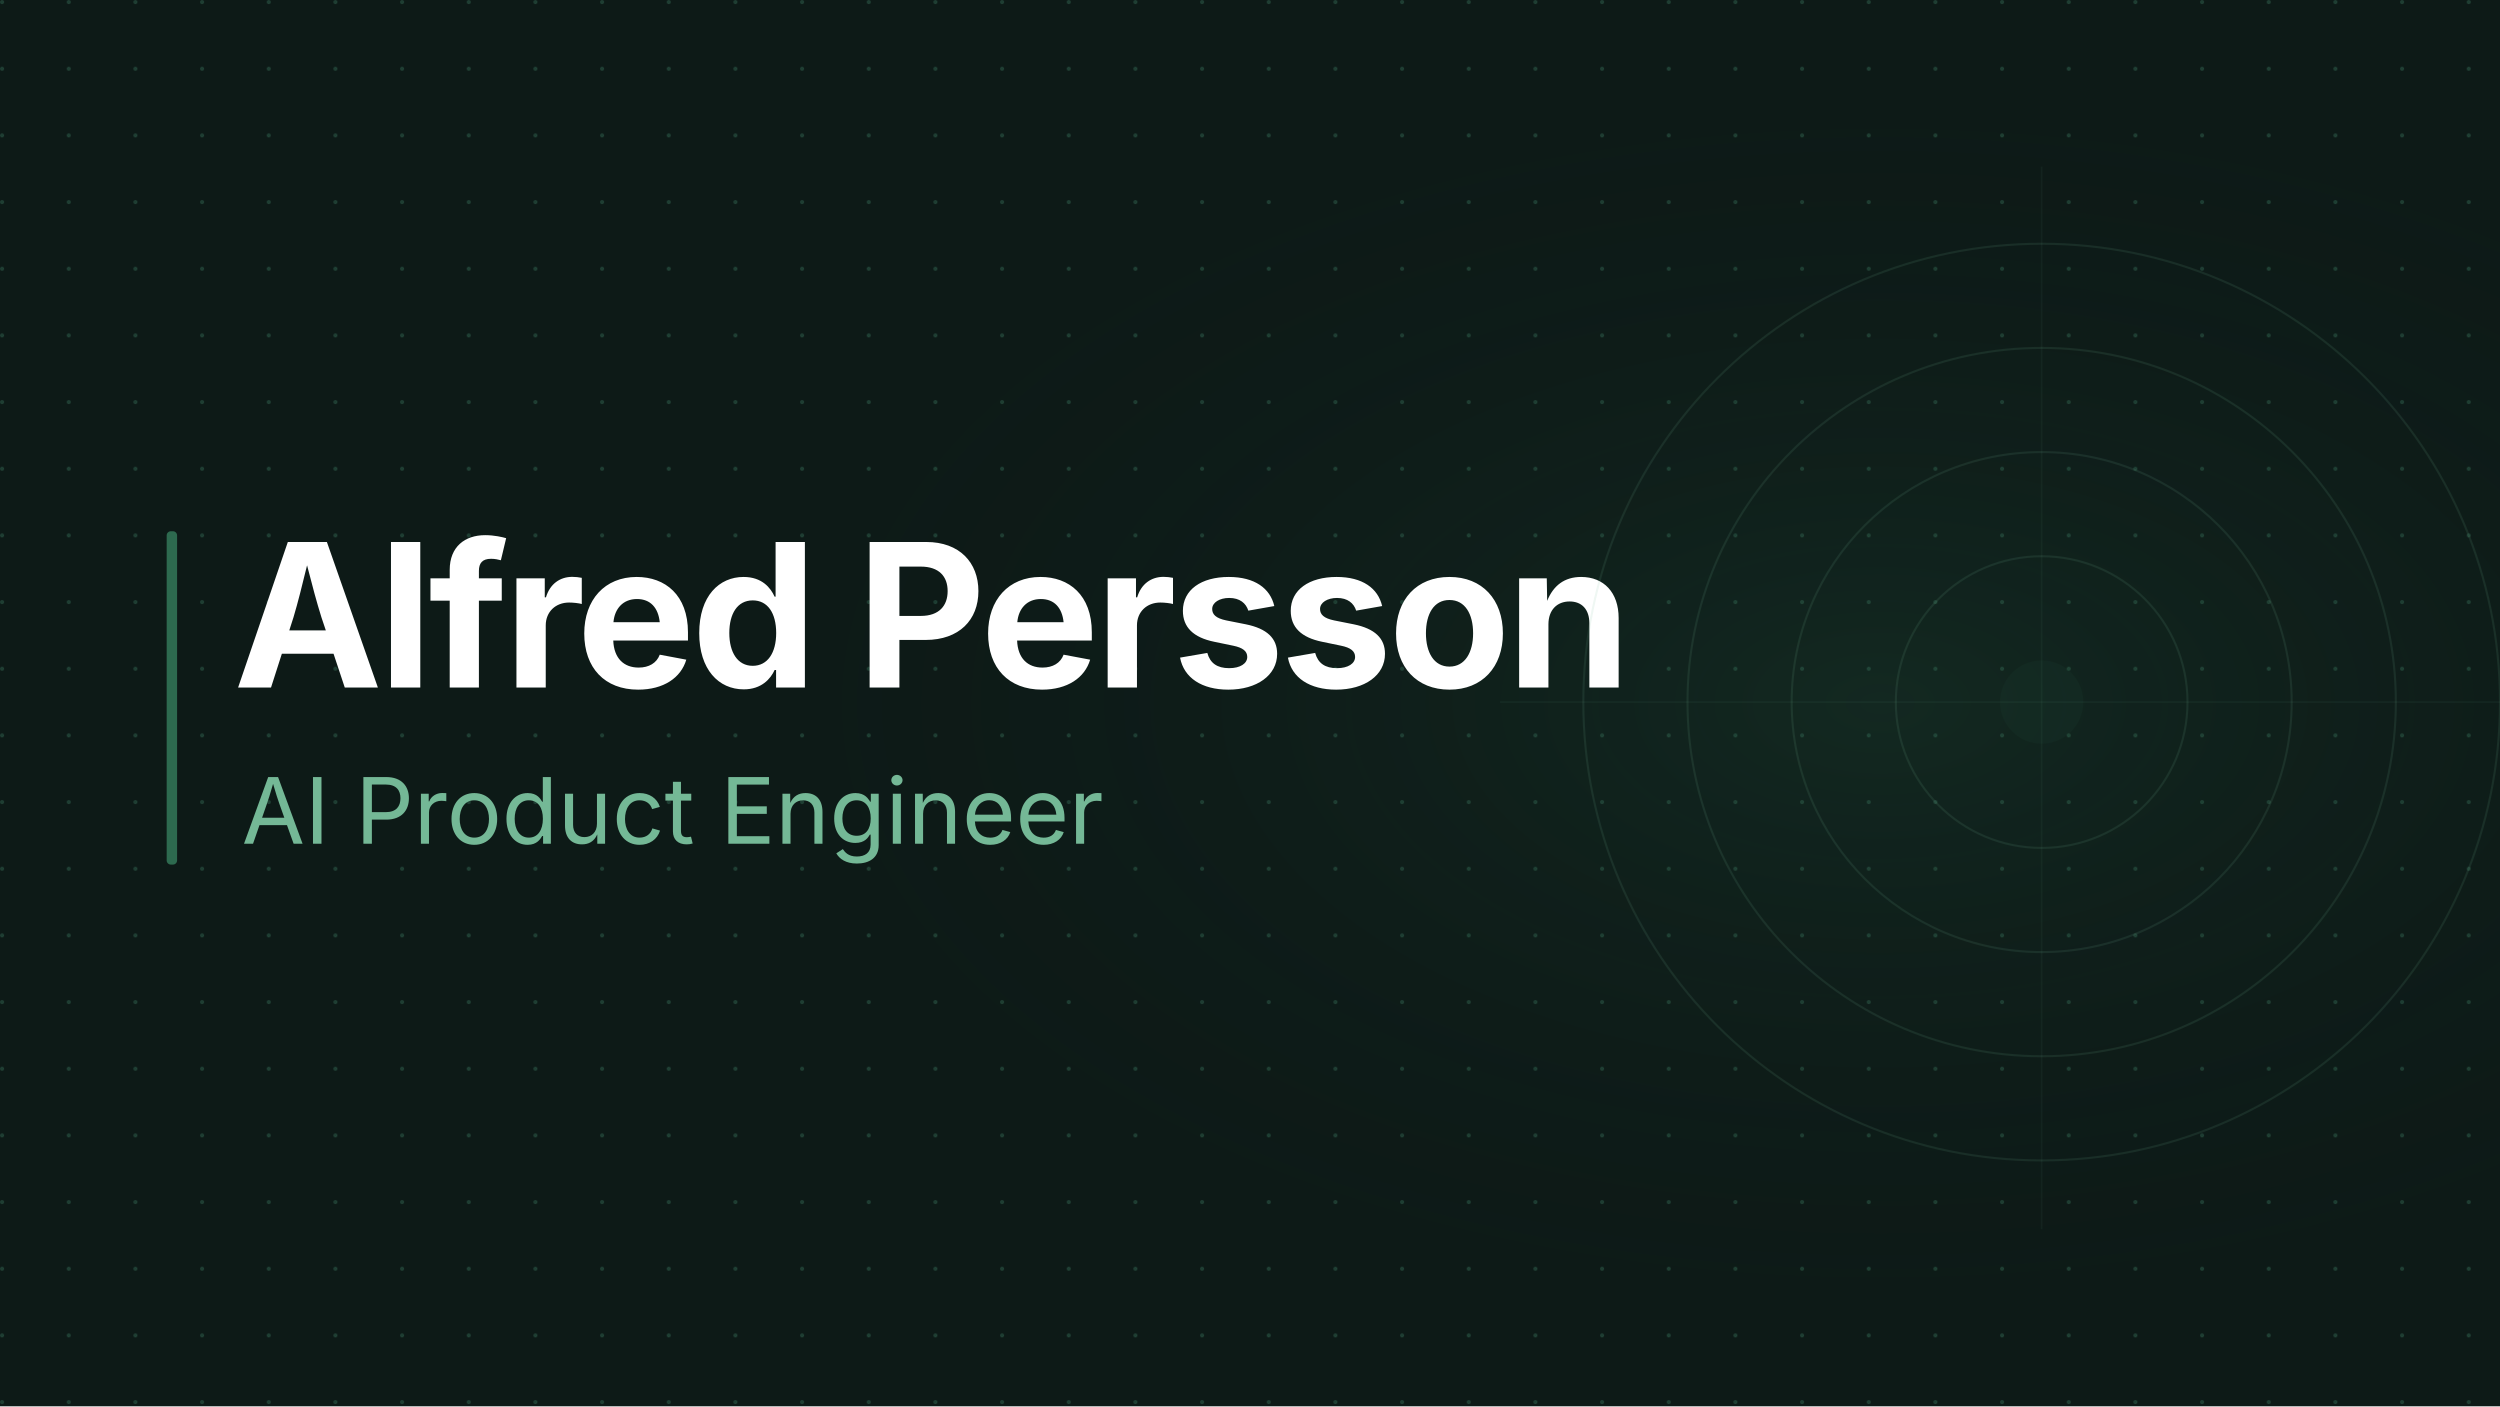
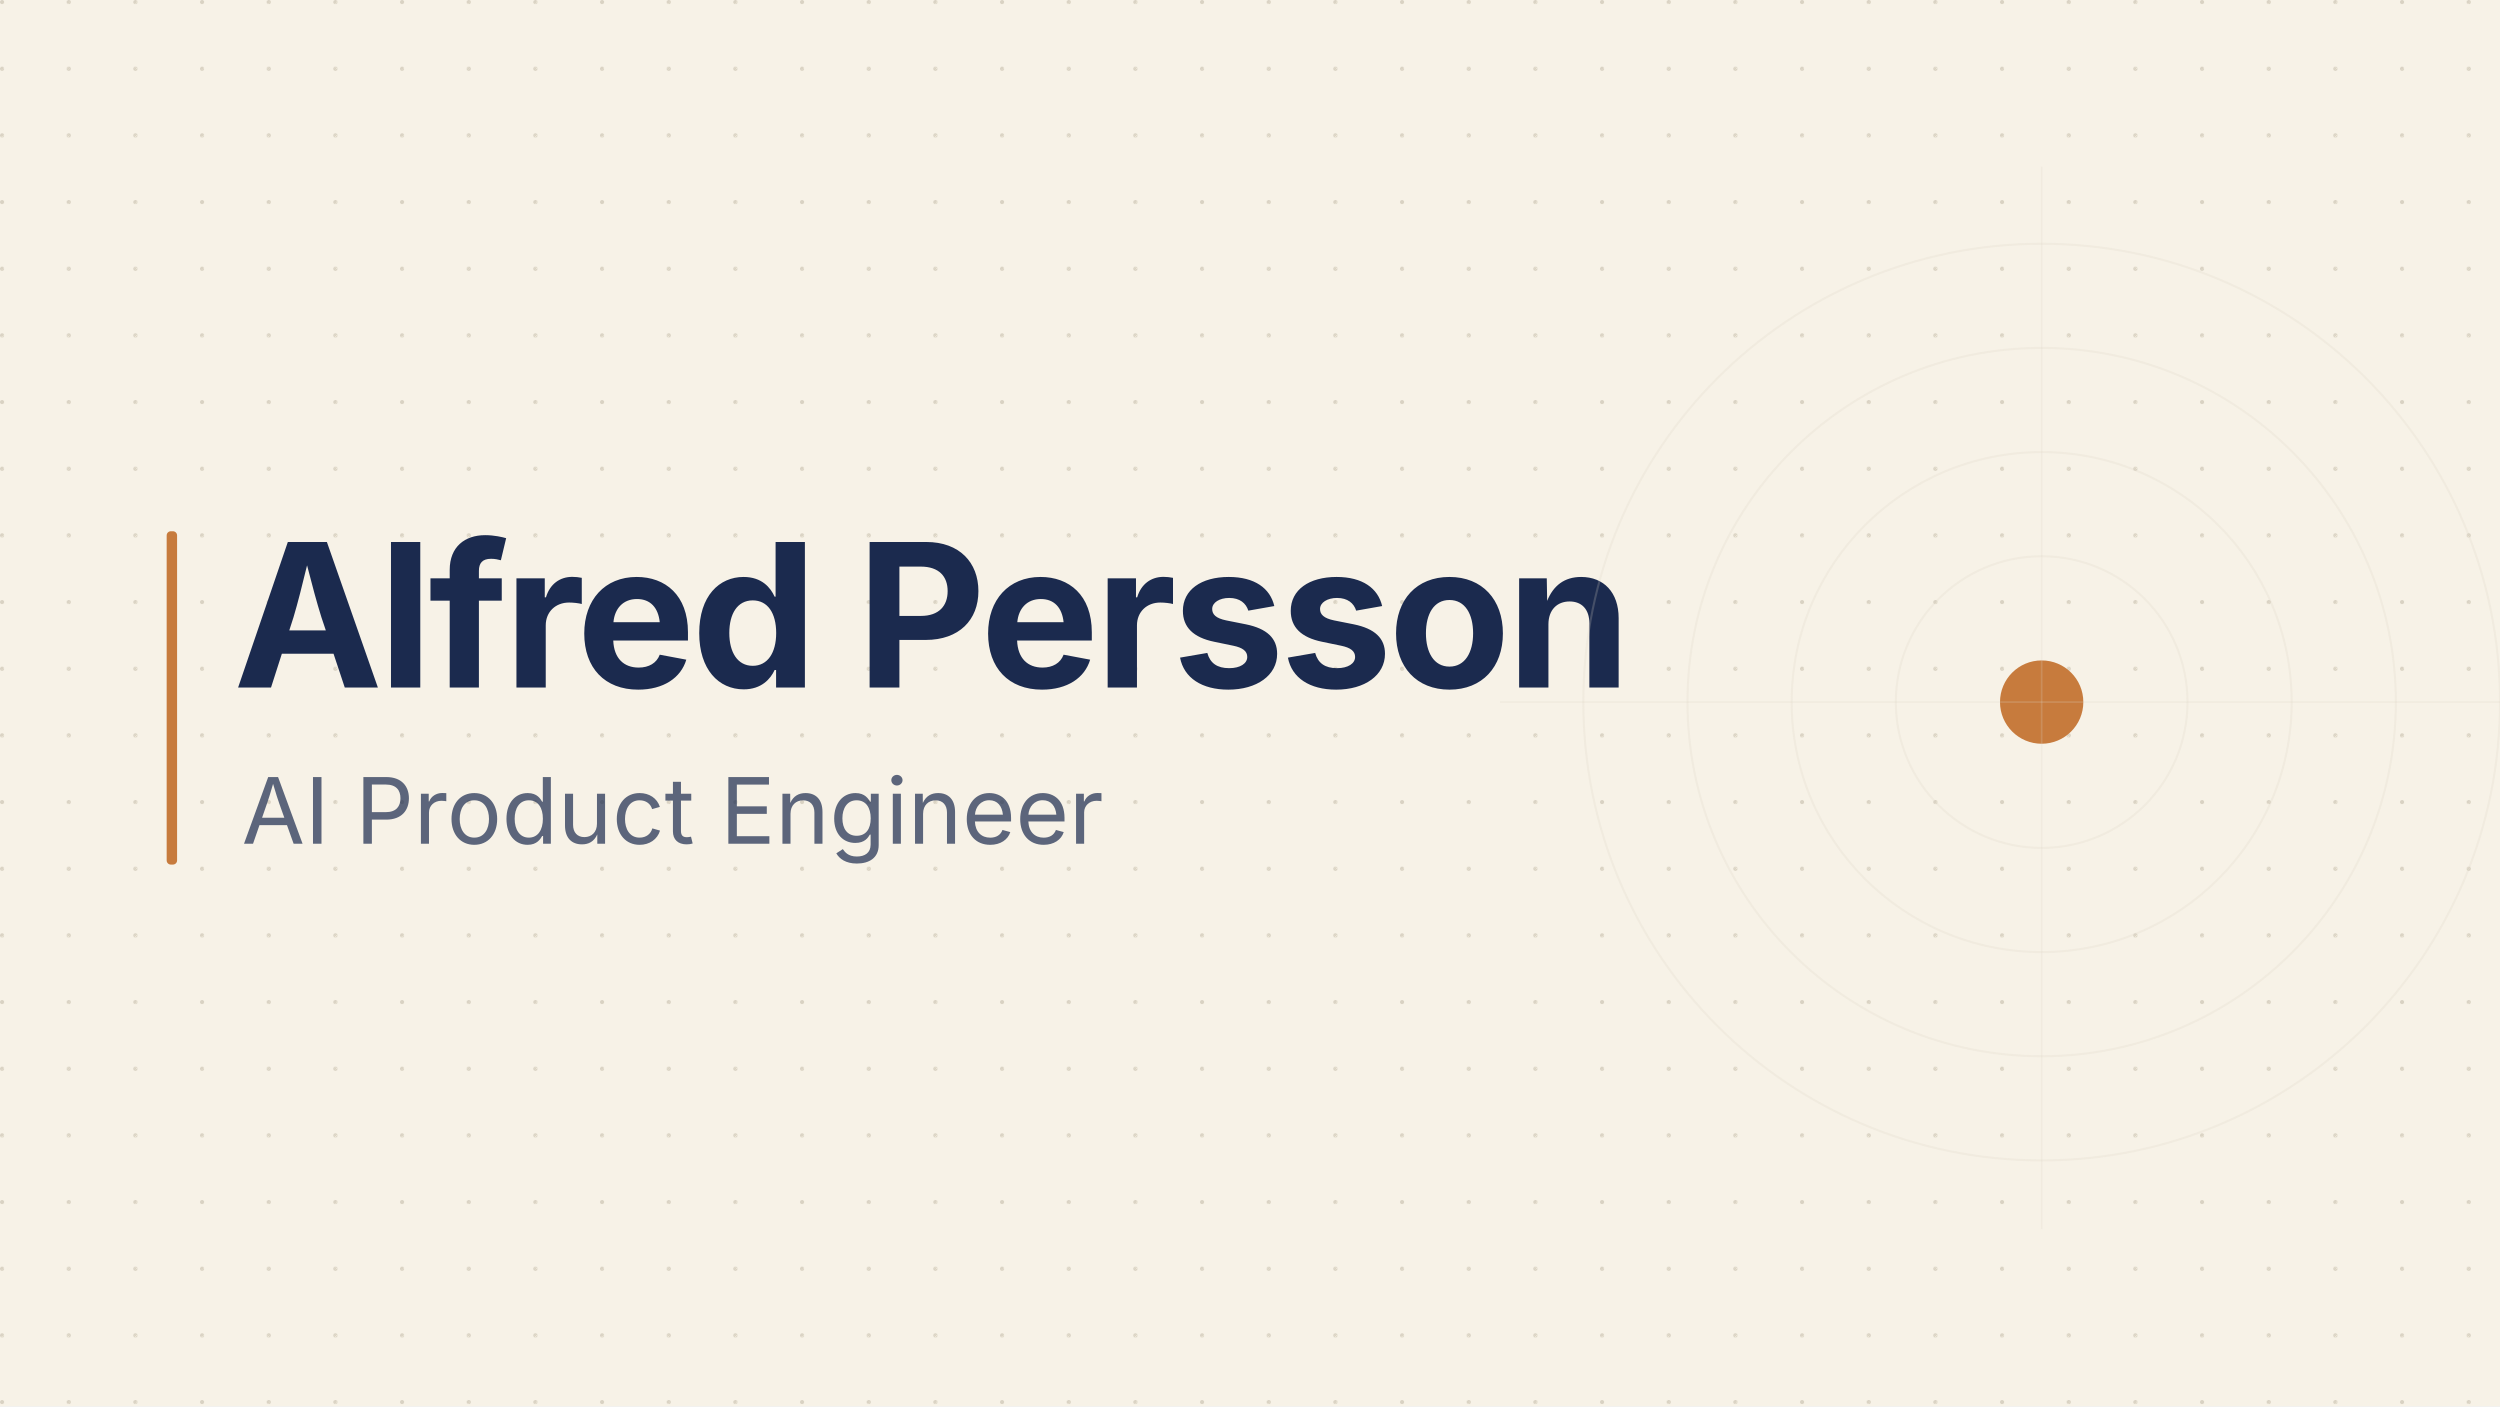
<svg xmlns="http://www.w3.org/2000/svg" width="1200" height="675">
  <defs>
    <pattern id="dots" x="0" y="0" width="32" height="32" patternUnits="userSpaceOnUse">
-       <circle cx="1" cy="1" r="1" fill="#1e3d32" />
+       <circle cx="1" cy="1" r="1" fill="#D9D2C3" />
    </pattern>
-     <radialGradient id="glowRight" cx="75%" cy="50%" r="45%">
-       <stop offset="0%" stop-color="#2d6a4f" stop-opacity="0.18" />
-       <stop offset="100%" stop-color="#0d1a17" stop-opacity="0" />
-     </radialGradient>
  </defs>
-   <rect width="1200" height="675" fill="#0d1a17" />
+   <rect width="1200" height="675" fill="#F7F2E7" />
  <rect width="1200" height="675" fill="url(#dots)" />
-   <rect width="1200" height="675" fill="url(#glowRight)" />
-   <rect x="80" y="255" width="5" height="160" fill="#2d6a4f" rx="2" />
-   <text x="112" y="330" font-family="'Inter', 'Helvetica Neue', Arial, sans-serif" font-size="96" font-weight="700" fill="#ffffff" letter-spacing="-2">Alfred Persson</text>
-   <text x="116" y="405" font-family="'Inter', 'Helvetica Neue', Arial, sans-serif" font-size="44" font-weight="400" fill="#74b896" letter-spacing="0">AI Product Engineer</text>
-   <g opacity="0.12">
-     <circle cx="980" cy="337" r="220" fill="none" stroke="#74b896" stroke-width="1" />
-     <circle cx="980" cy="337" r="170" fill="none" stroke="#74b896" stroke-width="1" />
-     <circle cx="980" cy="337" r="120" fill="none" stroke="#74b896" stroke-width="1" />
-     <circle cx="980" cy="337" r="70" fill="none" stroke="#74b896" stroke-width="1" />
-     <circle cx="980" cy="337" r="20" fill="#2d6a4f" opacity="0.6" />
+   <rect x="80" y="255" width="5" height="160" fill="#C77B3D" rx="2" />
+   <text x="112" y="330" font-family="'Inter', 'Helvetica Neue', Arial, sans-serif" font-size="96" font-weight="700" fill="#1B2A4E" letter-spacing="-2">Alfred Persson</text>
+   <text x="116" y="405" font-family="'Inter', 'Helvetica Neue', Arial, sans-serif" font-size="44" font-weight="400" fill="#1B2A4E" fill-opacity="0.7" letter-spacing="0">AI Product Engineer</text>
+   <g opacity="0.22">
+     <circle cx="980" cy="337" r="220" fill="none" stroke="#D9D2C3" stroke-width="1" />
+     <circle cx="980" cy="337" r="170" fill="none" stroke="#D9D2C3" stroke-width="1" />
+     <circle cx="980" cy="337" r="120" fill="none" stroke="#D9D2C3" stroke-width="1" />
+     <circle cx="980" cy="337" r="70" fill="none" stroke="#D9D2C3" stroke-width="1" />
  </g>
-   <line x1="980" y1="80" x2="980" y2="590" stroke="#74b896" stroke-width="0.8" opacity="0.06" />
-   <line x1="720" y1="337" x2="1200" y2="337" stroke="#74b896" stroke-width="0.8" opacity="0.06" />
+   <circle cx="980" cy="337" r="20" fill="#C77B3D" />
+   <line x1="980" y1="80" x2="980" y2="590" stroke="#D9D2C3" stroke-width="0.8" opacity="0.22" />
+   <line x1="720" y1="337" x2="1200" y2="337" stroke="#D9D2C3" stroke-width="0.8" opacity="0.22" />
</svg>
